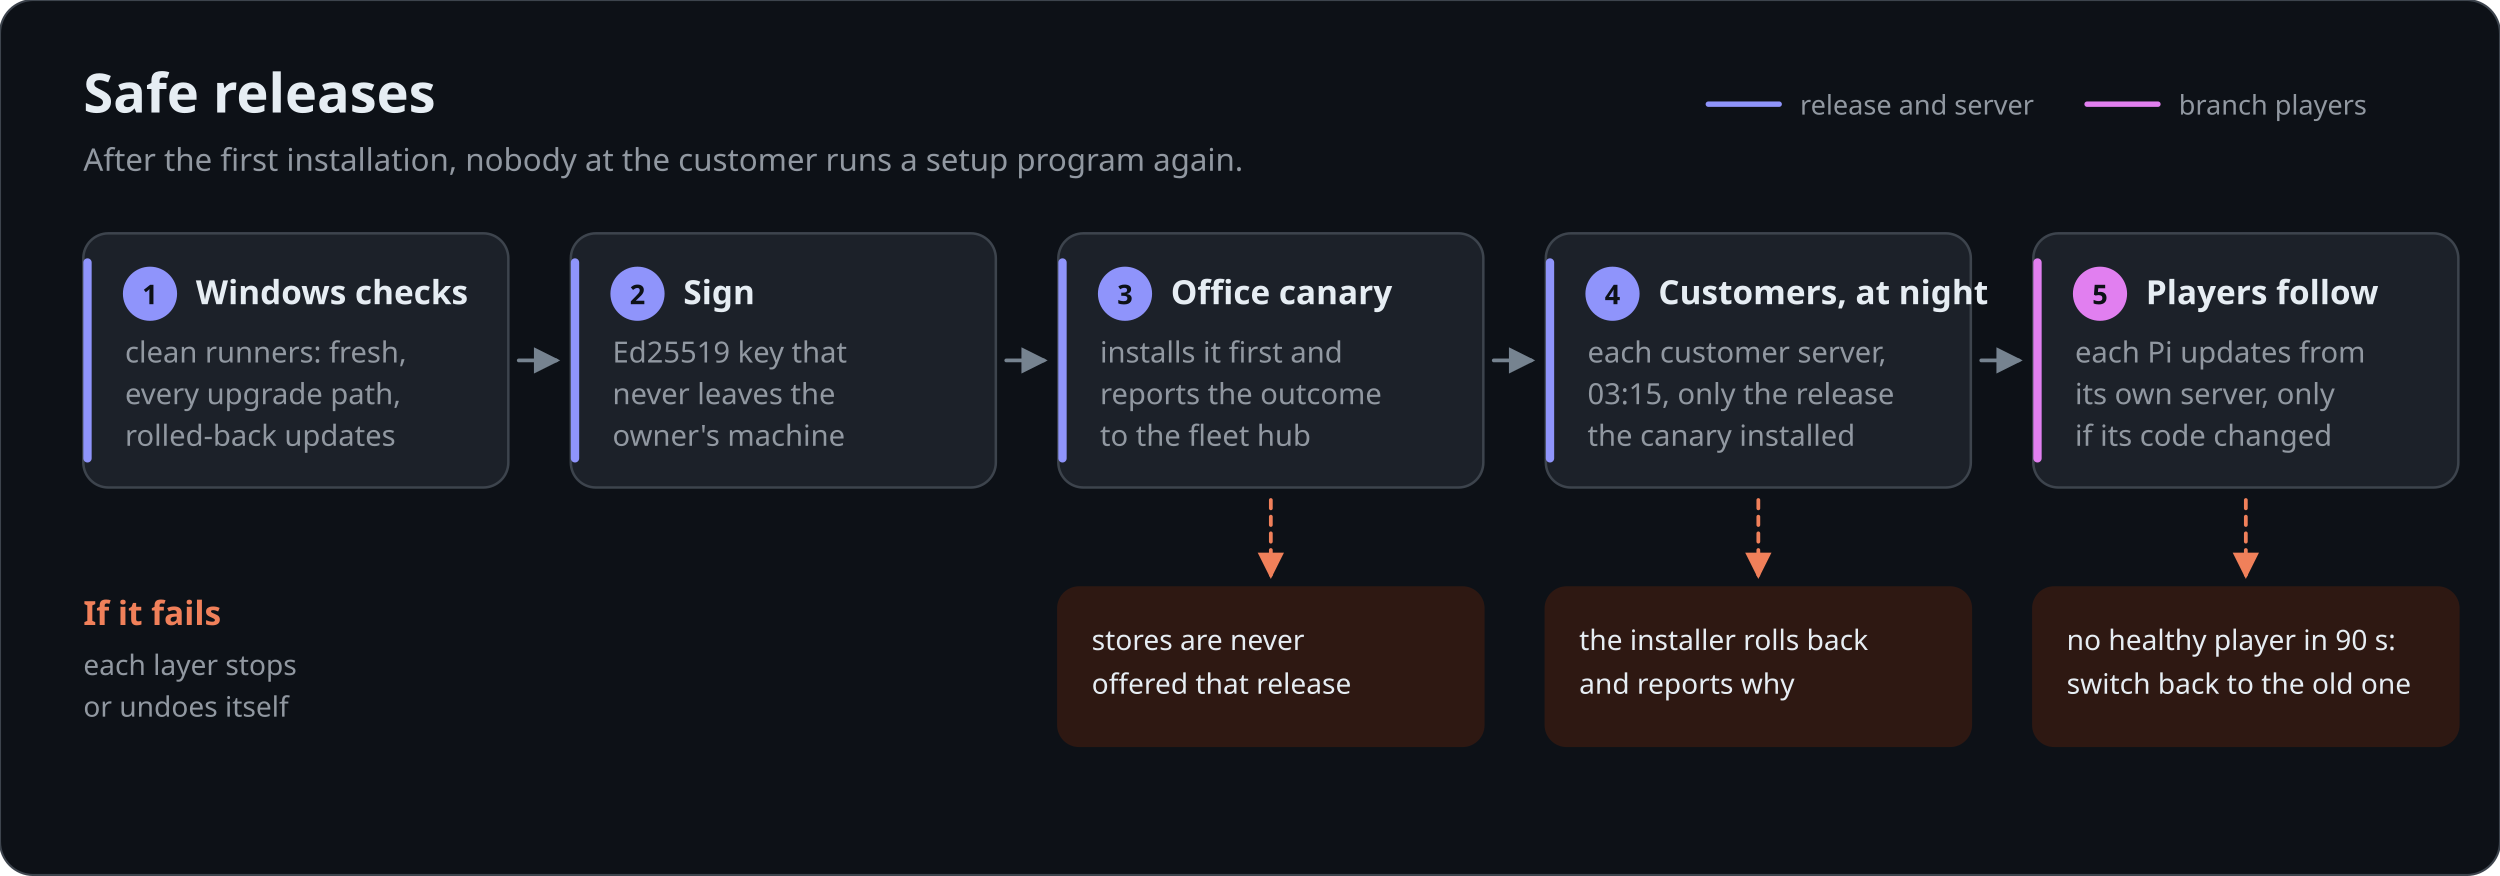
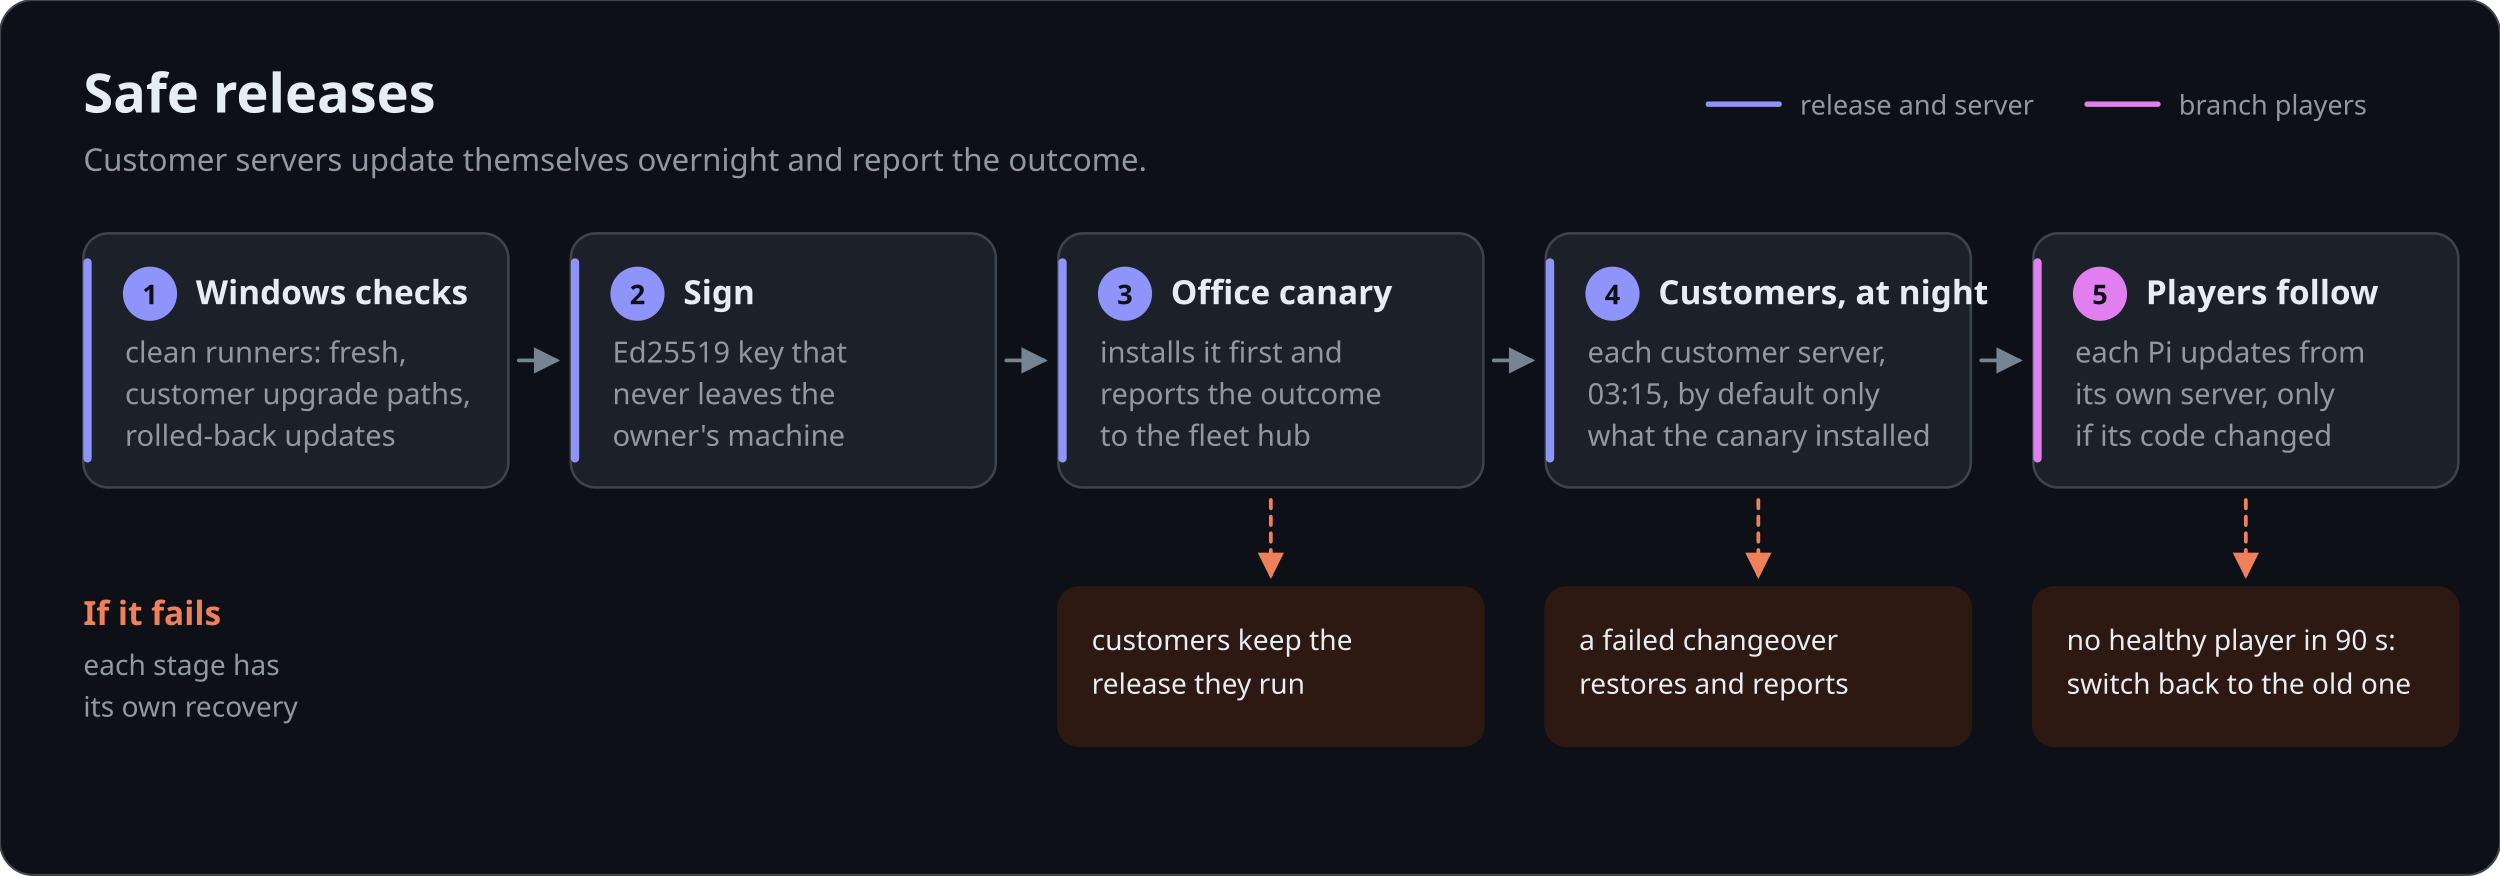
<svg xmlns="http://www.w3.org/2000/svg" width="1200" height="420" viewBox="0 0 1200 420" role="img" font-family="-apple-system, BlinkMacSystemFont, 'Segoe UI', 'Noto Sans', Helvetica, Arial, sans-serif">
  <defs>
    <marker id="h-arrow" viewBox="0 0 10 10" refX="8.5" refY="5" markerWidth="7" markerHeight="7" orient="auto-start-reverse">
      <path d="M0 0L10 5L0 10z" fill="#768390" />
    </marker>
    <marker id="h-server" viewBox="0 0 10 10" refX="8.5" refY="5" markerWidth="7" markerHeight="7" orient="auto-start-reverse">
      <path d="M0 0L10 5L0 10z" fill="#8f94fb" />
    </marker>
    <marker id="h-pi" viewBox="0 0 10 10" refX="8.5" refY="5" markerWidth="7" markerHeight="7" orient="auto-start-reverse">
      <path d="M0 0L10 5L0 10z" fill="#e17ff0" />
    </marker>
    <marker id="h-amber" viewBox="0 0 10 10" refX="8.5" refY="5" markerWidth="7" markerHeight="7" orient="auto-start-reverse">
      <path d="M0 0L10 5L0 10z" fill="#f0a742" />
    </marker>
    <marker id="h-red" viewBox="0 0 10 10" refX="8.5" refY="5" markerWidth="7" markerHeight="7" orient="auto-start-reverse">
      <path d="M0 0L10 5L0 10z" fill="#f0805a" />
    </marker>
  </defs>
  <rect width="1200" height="420" rx="16" fill="#0d1117" stroke="#3d444d" />
  <text x="40" y="54" font-size="26" font-weight="700" fill="#e6edf3" text-anchor="start">Safe releases</text>
-   <text x="40" y="82" font-size="15" font-weight="400" fill="#9198a1" text-anchor="start">After the first installation, nobody at the customer runs a setup program again.</text>
+   <text x="40" y="82" font-size="15" font-weight="400" fill="#9198a1" text-anchor="start">Customer servers update themselves overnight and report the outcome.</text>
  <path d="M820 50 H854" fill="none" stroke="#8f94fb" stroke-width="2.6" stroke-linecap="round" stroke-linejoin="round" />
  <text x="864" y="55" font-size="13" font-weight="400" fill="#9198a1" text-anchor="start">release and server</text>
  <path d="M1001.8 50 H1035.8" fill="none" stroke="#e17ff0" stroke-width="2.6" stroke-linecap="round" stroke-linejoin="round" />
  <text x="1045.8" y="55" font-size="13" font-weight="400" fill="#9198a1" text-anchor="start">branch players</text>
  <rect x="40" y="112" width="204" height="122" rx="12" fill="#1c2129" stroke="#3d444d" stroke-width="1.2" />
  <rect x="40" y="124" width="4" height="98" rx="2" fill="#8f94fb" />
  <circle cx="72" cy="141" r="13" fill="#8f94fb" />
  <text x="72" y="146" font-size="13" font-weight="700" fill="#0d1117" text-anchor="middle">1</text>
  <text x="94" y="146" font-size="16" font-weight="650" fill="#e6edf3" text-anchor="start">Windows checks</text>
  <text x="60" y="174" font-size="14" font-weight="400" fill="#9198a1" text-anchor="start">clean runners: fresh,</text>
-   <text x="60" y="194" font-size="14" font-weight="400" fill="#9198a1" text-anchor="start">every upgrade path,</text>
+   <text x="60" y="194" font-size="14" font-weight="400" fill="#9198a1" text-anchor="start">customer upgrade paths,</text>
  <text x="60" y="214" font-size="14" font-weight="400" fill="#9198a1" text-anchor="start">rolled-back updates</text>
  <path d="M249 173 H267" fill="none" stroke="#768390" stroke-width="1.8" stroke-linecap="round" stroke-linejoin="round" marker-end="url(#h-arrow)" />
  <rect x="274" y="112" width="204" height="122" rx="12" fill="#1c2129" stroke="#3d444d" stroke-width="1.2" />
  <rect x="274" y="124" width="4" height="98" rx="2" fill="#8f94fb" />
  <circle cx="306" cy="141" r="13" fill="#8f94fb" />
  <text x="306" y="146" font-size="13" font-weight="700" fill="#0d1117" text-anchor="middle">2</text>
  <text x="328" y="146" font-size="16" font-weight="650" fill="#e6edf3" text-anchor="start">Sign</text>
  <text x="294" y="174" font-size="14" font-weight="400" fill="#9198a1" text-anchor="start">Ed25519 key that</text>
  <text x="294" y="194" font-size="14" font-weight="400" fill="#9198a1" text-anchor="start">never leaves the</text>
  <text x="294" y="214" font-size="14" font-weight="400" fill="#9198a1" text-anchor="start">owner's machine</text>
  <path d="M483 173 H501" fill="none" stroke="#768390" stroke-width="1.8" stroke-linecap="round" stroke-linejoin="round" marker-end="url(#h-arrow)" />
  <rect x="508" y="112" width="204" height="122" rx="12" fill="#1c2129" stroke="#3d444d" stroke-width="1.2" />
  <rect x="508" y="124" width="4" height="98" rx="2" fill="#8f94fb" />
  <circle cx="540" cy="141" r="13" fill="#8f94fb" />
  <text x="540" y="146" font-size="13" font-weight="700" fill="#0d1117" text-anchor="middle">3</text>
  <text x="562" y="146" font-size="16" font-weight="650" fill="#e6edf3" text-anchor="start">Office canary</text>
  <text x="528" y="174" font-size="14" font-weight="400" fill="#9198a1" text-anchor="start">installs it first and</text>
  <text x="528" y="194" font-size="14" font-weight="400" fill="#9198a1" text-anchor="start">reports the outcome</text>
  <text x="528" y="214" font-size="14" font-weight="400" fill="#9198a1" text-anchor="start">to the fleet hub</text>
  <path d="M717 173 H735" fill="none" stroke="#768390" stroke-width="1.8" stroke-linecap="round" stroke-linejoin="round" marker-end="url(#h-arrow)" />
  <rect x="742" y="112" width="204" height="122" rx="12" fill="#1c2129" stroke="#3d444d" stroke-width="1.2" />
  <rect x="742" y="124" width="4" height="98" rx="2" fill="#8f94fb" />
  <circle cx="774" cy="141" r="13" fill="#8f94fb" />
  <text x="774" y="146" font-size="13" font-weight="700" fill="#0d1117" text-anchor="middle">4</text>
  <text x="796" y="146" font-size="16" font-weight="650" fill="#e6edf3" text-anchor="start">Customers, at night</text>
  <text x="762" y="174" font-size="14" font-weight="400" fill="#9198a1" text-anchor="start">each customer server,</text>
-   <text x="762" y="194" font-size="14" font-weight="400" fill="#9198a1" text-anchor="start">03:15, only the release</text>
-   <text x="762" y="214" font-size="14" font-weight="400" fill="#9198a1" text-anchor="start">the canary installed</text>
+   <text x="762" y="194" font-size="14" font-weight="400" fill="#9198a1" text-anchor="start">03:15, by default only</text>
+   <text x="762" y="214" font-size="14" font-weight="400" fill="#9198a1" text-anchor="start">what the canary installed</text>
  <path d="M951 173 H969" fill="none" stroke="#768390" stroke-width="1.8" stroke-linecap="round" stroke-linejoin="round" marker-end="url(#h-arrow)" />
  <rect x="976" y="112" width="204" height="122" rx="12" fill="#1c2129" stroke="#3d444d" stroke-width="1.2" />
  <rect x="976" y="124" width="4" height="98" rx="2" fill="#e17ff0" />
  <circle cx="1008" cy="141" r="13" fill="#e17ff0" />
  <text x="1008" y="146" font-size="13" font-weight="700" fill="#0d1117" text-anchor="middle">5</text>
  <text x="1030" y="146" font-size="16" font-weight="650" fill="#e6edf3" text-anchor="start">Players follow</text>
  <text x="996" y="174" font-size="14" font-weight="400" fill="#9198a1" text-anchor="start">each Pi updates from</text>
  <text x="996" y="194" font-size="14" font-weight="400" fill="#9198a1" text-anchor="start">its own server, only</text>
  <text x="996" y="214" font-size="14" font-weight="400" fill="#9198a1" text-anchor="start">if its code changed</text>
  <text x="40" y="300" font-size="16" font-weight="650" fill="#f0805a" text-anchor="start">If it fails</text>
-   <text x="40" y="324" font-size="13.5" font-weight="400" fill="#9198a1" text-anchor="start">each layer stops</text>
-   <text x="40" y="344" font-size="13.5" font-weight="400" fill="#9198a1" text-anchor="start">or undoes itself</text>
+   <text x="40" y="324" font-size="13.5" font-weight="400" fill="#9198a1" text-anchor="start">each stage has</text>
+   <text x="40" y="344" font-size="13.5" font-weight="400" fill="#9198a1" text-anchor="start">its own recovery</text>
  <path d="M610.0 240 V276" fill="none" stroke="#f0805a" stroke-width="1.8" stroke-linecap="round" stroke-linejoin="round" stroke-dasharray="4 4" marker-end="url(#h-red)" />
  <rect x="508" y="282" width="204" height="76" rx="10" fill="#2e1812" stroke="#2e1812" stroke-width="1.2" />
-   <text x="524" y="312" font-size="13.5" font-weight="400" fill="#e6edf3" text-anchor="start">stores are never</text>
-   <text x="524" y="333" font-size="13.5" font-weight="400" fill="#e6edf3" text-anchor="start">offered that release</text>
+   <text x="524" y="312" font-size="13.5" font-weight="400" fill="#e6edf3" text-anchor="start">customers keep the</text>
+   <text x="524" y="333" font-size="13.5" font-weight="400" fill="#e6edf3" text-anchor="start">release they run</text>
  <path d="M844.0 240 V276" fill="none" stroke="#f0805a" stroke-width="1.8" stroke-linecap="round" stroke-linejoin="round" stroke-dasharray="4 4" marker-end="url(#h-red)" />
  <rect x="742" y="282" width="204" height="76" rx="10" fill="#2e1812" stroke="#2e1812" stroke-width="1.2" />
-   <text x="758" y="312" font-size="13.5" font-weight="400" fill="#e6edf3" text-anchor="start">the installer rolls back</text>
-   <text x="758" y="333" font-size="13.5" font-weight="400" fill="#e6edf3" text-anchor="start">and reports why</text>
+   <text x="758" y="312" font-size="13.5" font-weight="400" fill="#e6edf3" text-anchor="start">a failed changeover</text>
+   <text x="758" y="333" font-size="13.5" font-weight="400" fill="#e6edf3" text-anchor="start">restores and reports</text>
  <path d="M1078.0 240 V276" fill="none" stroke="#f0805a" stroke-width="1.8" stroke-linecap="round" stroke-linejoin="round" stroke-dasharray="4 4" marker-end="url(#h-red)" />
  <rect x="976" y="282" width="204" height="76" rx="10" fill="#2e1812" stroke="#2e1812" stroke-width="1.2" />
  <text x="992" y="312" font-size="13.5" font-weight="400" fill="#e6edf3" text-anchor="start">no healthy player in 90 s:</text>
  <text x="992" y="333" font-size="13.5" font-weight="400" fill="#e6edf3" text-anchor="start">switch back to the old one</text>
</svg>
